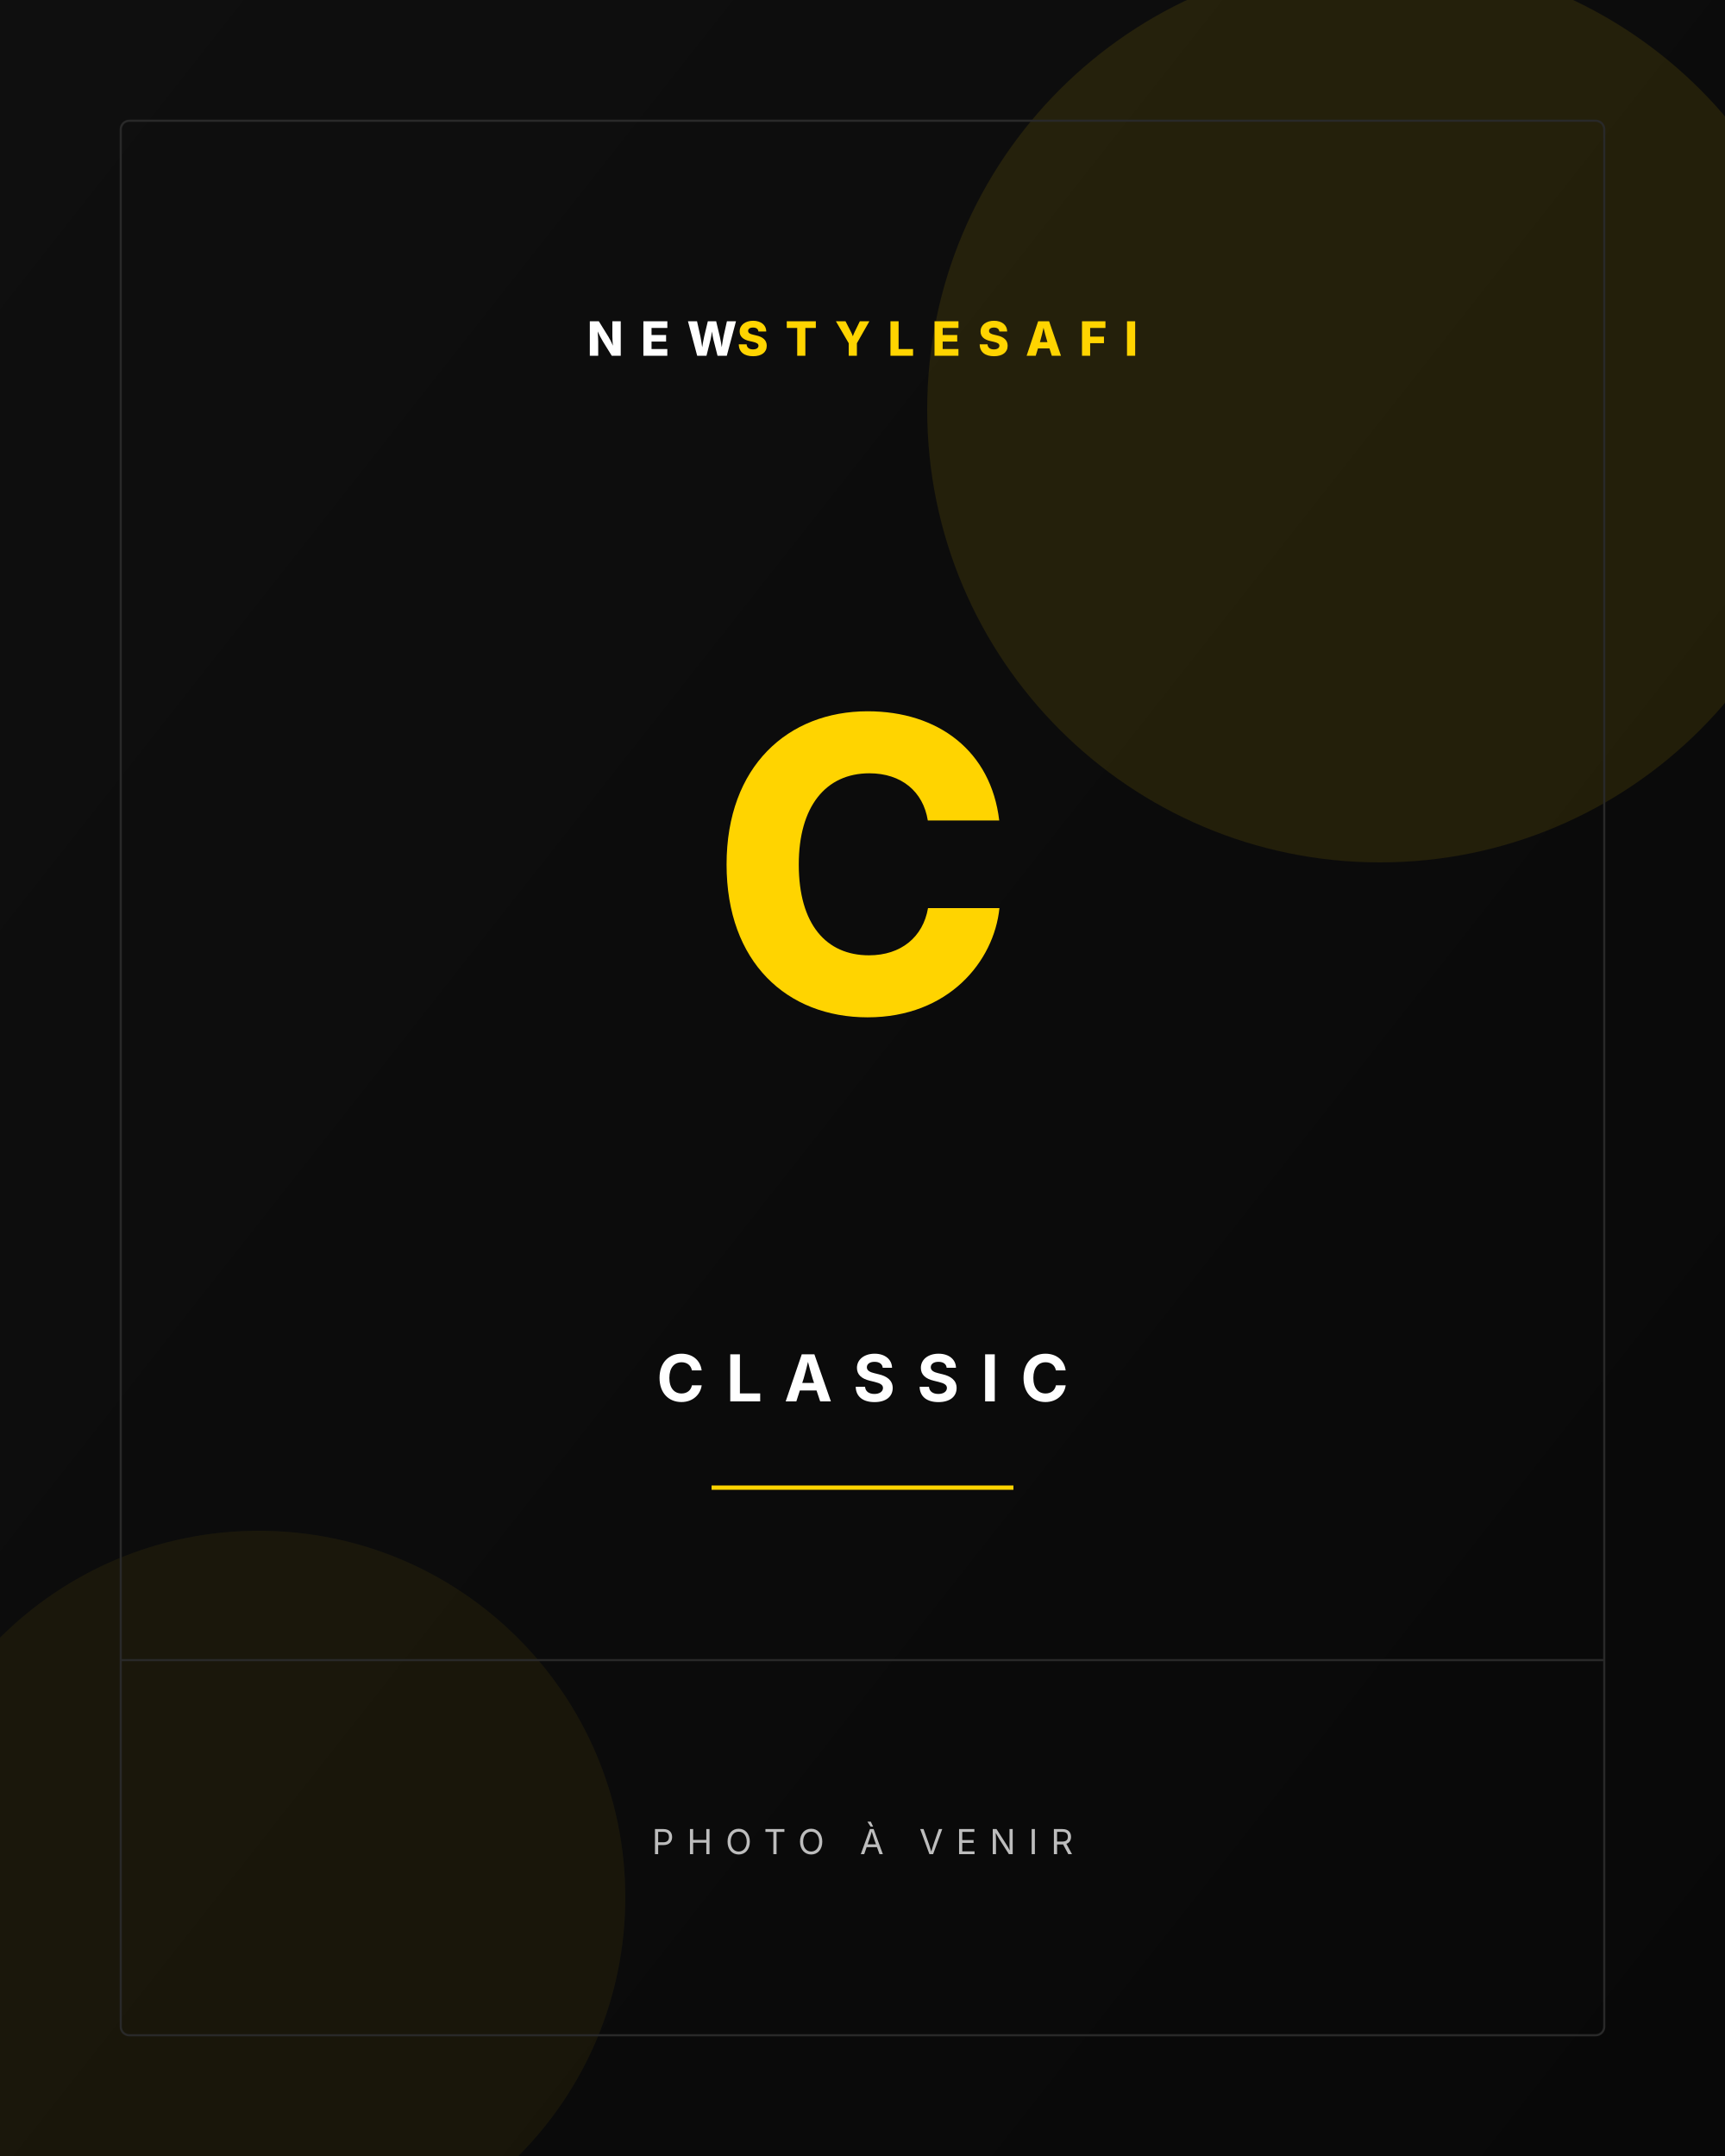
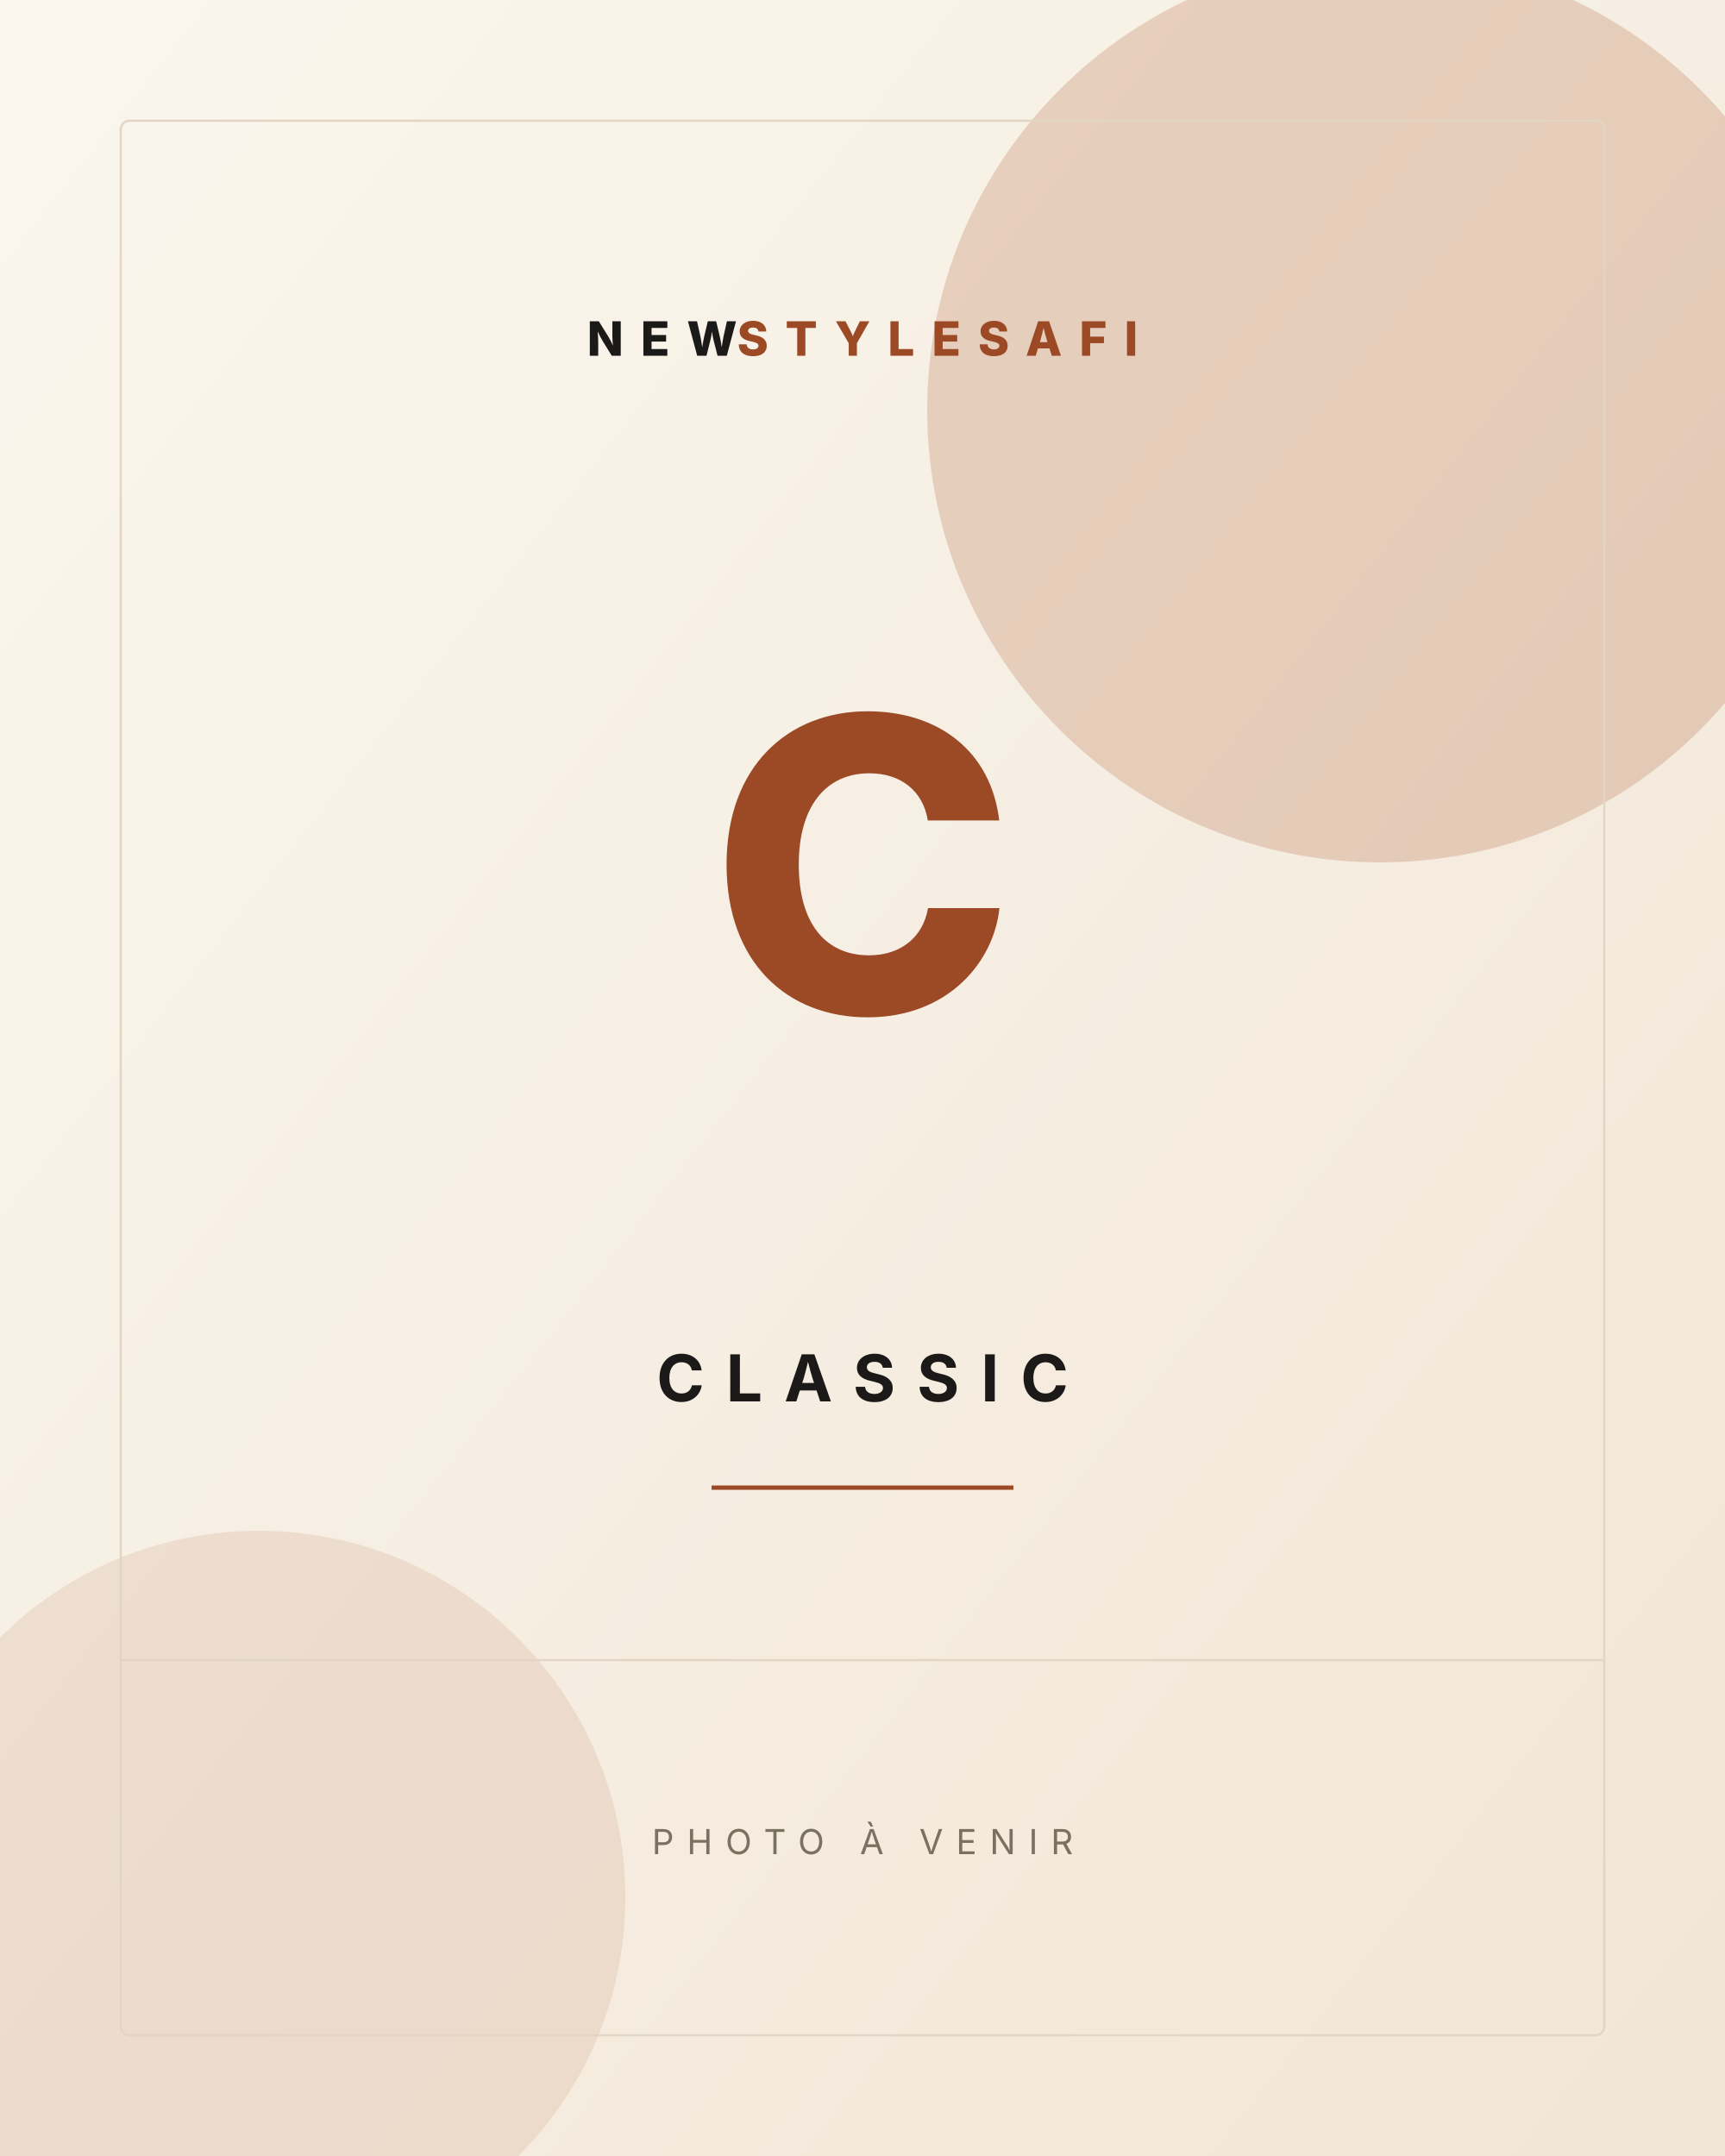
<svg xmlns="http://www.w3.org/2000/svg" viewBox="0 0 800 1000" role="img" aria-label="Visuel de démonstration — Classic">
  <defs>
    <linearGradient id="bg" x1="0" y1="0" x2="1" y2="1">
-       <stop offset="0" stop-color="#0F0F0F" />
-       <stop offset="1" stop-color="#080808" />
+       <stop offset="0" stop-color="#FBF6EE" />
+       <stop offset="1" stop-color="#F1E6D6" />
    </linearGradient>
  </defs>
  <rect width="800" height="1000" fill="url(#bg)" />
-   <circle cx="640" cy="190" r="210" fill="#FFD400" opacity="0.10" />
-   <circle cx="120" cy="880" r="170" fill="#FFD400" opacity="0.06" />
-   <rect x="56" y="56" width="688" height="888" rx="4" fill="none" stroke="#292929" />
-   <line x1="56" y1="770" x2="744" y2="770" stroke="#292929" />
-   <text x="400" y="165" text-anchor="middle" font-family="system-ui, -apple-system, 'Segoe UI', sans-serif" font-size="22" font-weight="800" letter-spacing="8" fill="#FFFFFF">NEW<tspan fill="#FFD400">STYLESAFI</tspan>
+   <circle cx="640" cy="190" r="210" fill="#A9552F" opacity="0.22" />
+   <circle cx="120" cy="880" r="170" fill="#A9552F" opacity="0.12" />
+   <rect x="56" y="56" width="688" height="888" rx="4" fill="none" stroke="#E3D5C3" />
+   <line x1="56" y1="770" x2="744" y2="770" stroke="#E3D5C3" />
+   <text x="400" y="165" text-anchor="middle" font-family="system-ui, -apple-system, 'Segoe UI', sans-serif" font-size="22" font-weight="800" letter-spacing="8" fill="#1B1A18">NEW<tspan fill="#9C4A26">STYLESAFI</tspan>
  </text>
-   <text x="400" y="470" text-anchor="middle" font-family="system-ui, -apple-system, 'Segoe UI', sans-serif" font-size="190" font-weight="800" fill="#FFD400">C</text>
-   <text x="400" y="650" text-anchor="middle" font-family="system-ui, -apple-system, 'Segoe UI', sans-serif" font-size="30" font-weight="700" letter-spacing="10" fill="#FFFFFF">CLASSIC</text>
-   <line x1="330" y1="650" x2="470" y2="650" stroke="#FFD400" stroke-width="2" transform="translate(0 40)" />
-   <text x="400" y="860" text-anchor="middle" font-family="system-ui, -apple-system, 'Segoe UI', sans-serif" font-size="16" letter-spacing="6" fill="#BDBDBD">PHOTO À VENIR</text>
+   <text x="400" y="470" text-anchor="middle" font-family="system-ui, -apple-system, 'Segoe UI', sans-serif" font-size="190" font-weight="800" fill="#9C4A26">C</text>
+   <text x="400" y="650" text-anchor="middle" font-family="system-ui, -apple-system, 'Segoe UI', sans-serif" font-size="30" font-weight="700" letter-spacing="10" fill="#1B1A18">CLASSIC</text>
+   <line x1="330" y1="650" x2="470" y2="650" stroke="#9C4A26" stroke-width="2" transform="translate(0 40)" />
+   <text x="400" y="860" text-anchor="middle" font-family="system-ui, -apple-system, 'Segoe UI', sans-serif" font-size="16" letter-spacing="6" fill="#7A7160">PHOTO À VENIR</text>
</svg>
